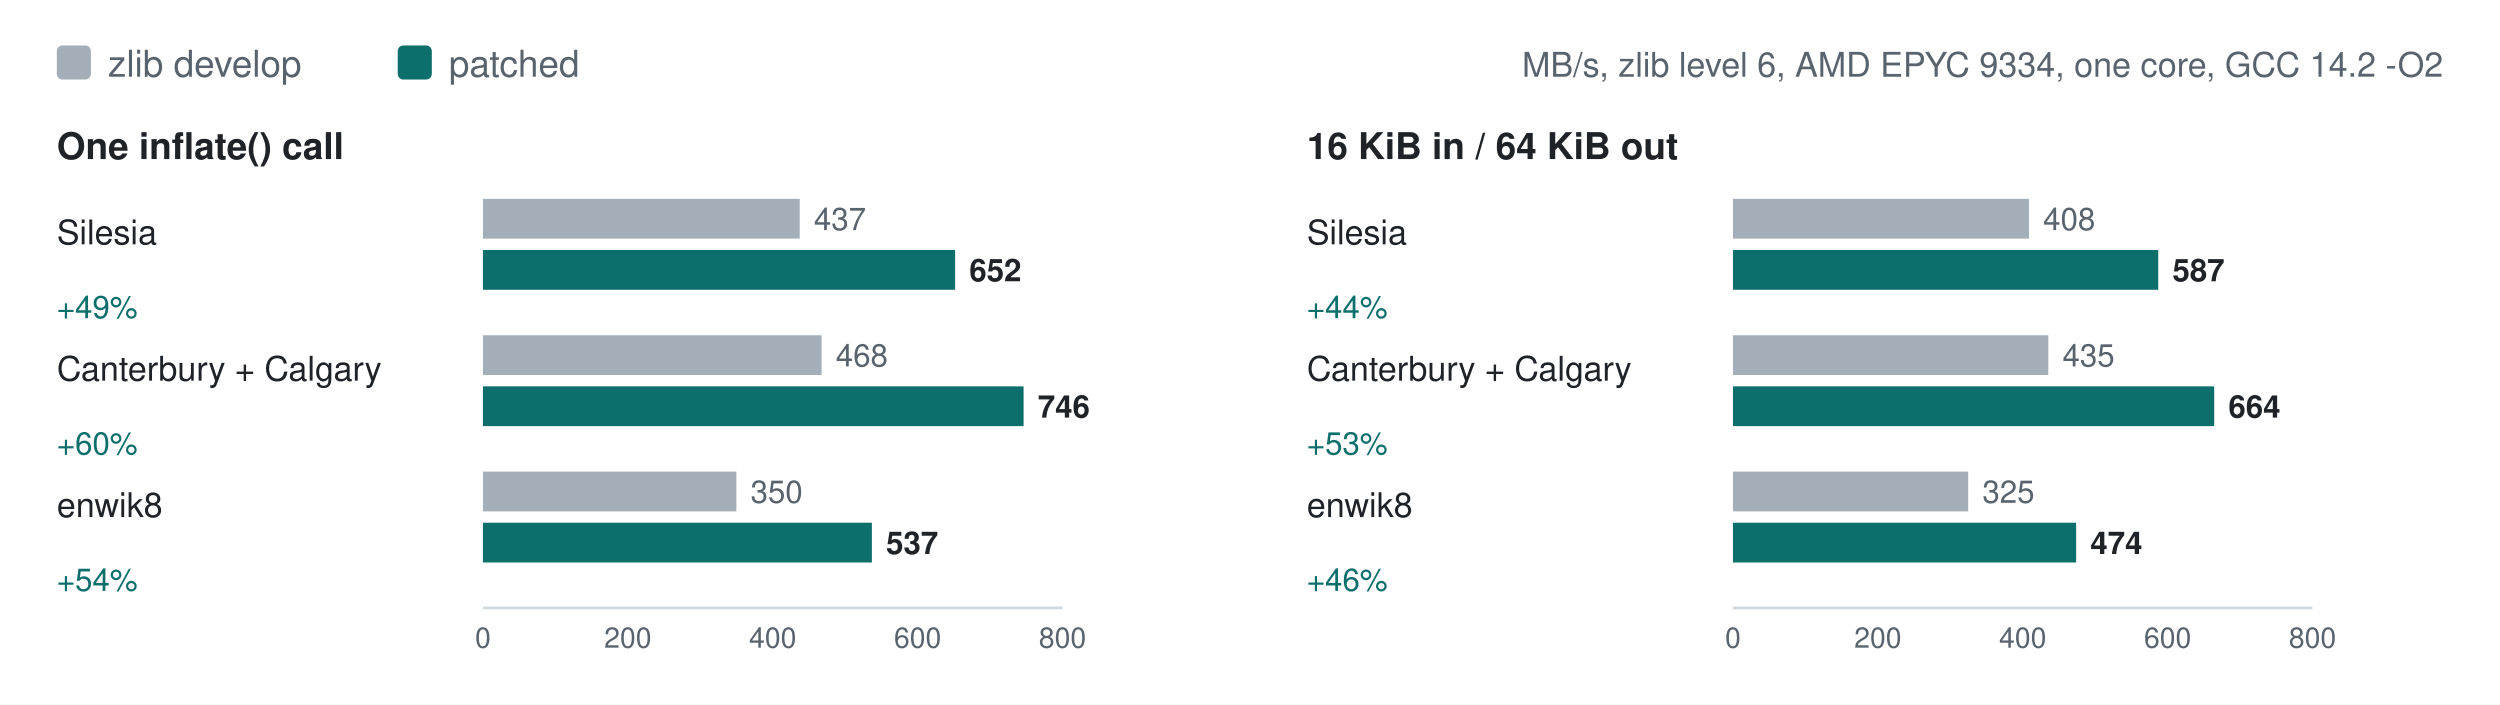
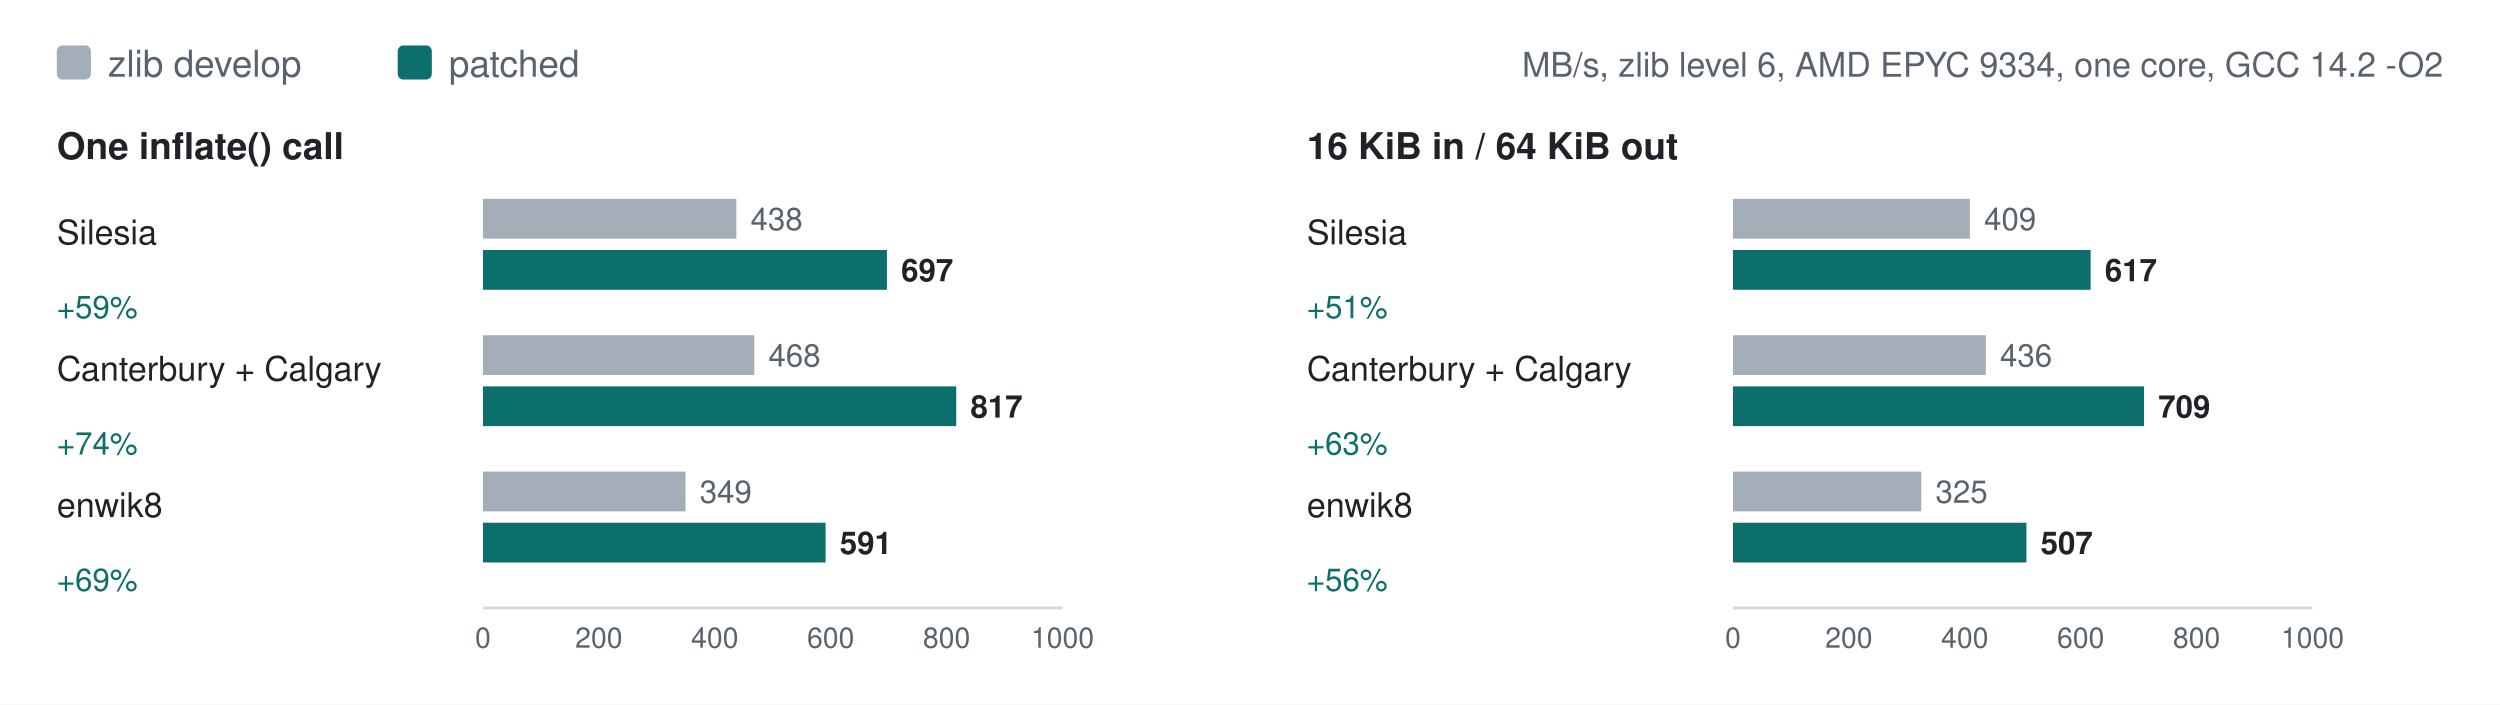
<svg xmlns="http://www.w3.org/2000/svg" width="880" height="248" viewBox="0 0 880 248" font-family="-apple-system, Segoe UI, Helvetica, Arial, sans-serif">
  <rect width="100%" height="100%" fill="#ffffff" />
  <rect x="20" y="16" width="12" height="12" rx="2" fill="#a3aeb8" />
  <text x="38" y="27" font-size="13" fill="#59636e">zlib develop</text>
  <rect x="140" y="16" width="12" height="12" rx="2" fill="#0c6f6c" />
  <text x="158" y="27" font-size="13" fill="#59636e">patched</text>
  <text x="860" y="27" font-size="12" fill="#59636e" text-anchor="end">MB/s, zlib level 6, AMD EPYC 9334, one core, GCC 14.2 -O2</text>
  <text x="20" y="56" font-size="13" font-weight="600" fill="#1f2328">One inflate() call</text>
  <text x="20" y="86" font-size="12" fill="#1f2328">Silesia</text>
-   <rect x="170" y="70" width="111.5" height="14" fill="#a3aeb8" />
-   <text x="286.5" y="81" font-size="11" fill="#59636e">437</text>
-   <rect x="170" y="88" width="166.2" height="14" fill="#0c6f6c" />
-   <text x="341.2" y="99" font-size="11" fill="#1f2328" font-weight="600">652</text>
-   <text x="20" y="112" font-size="11" fill="#0c6f6c">+49%</text>
+   <rect x="170" y="70" width="89.2" height="14" fill="#a3aeb8" />
+   <text x="264.2" y="81" font-size="11" fill="#59636e">438</text>
+   <rect x="170" y="88" width="142.2" height="14" fill="#0c6f6c" />
+   <text x="317.2" y="99" font-size="11" fill="#1f2328" font-weight="600">697</text>
+   <text x="20" y="112" font-size="11" fill="#0c6f6c">+59%</text>
  <text x="20" y="134" font-size="12" fill="#1f2328">Canterbury + Calgary</text>
-   <rect x="170" y="118" width="119.2" height="14" fill="#a3aeb8" />
-   <text x="294.2" y="129" font-size="11" fill="#59636e">468</text>
-   <rect x="170" y="136" width="190.3" height="14" fill="#0c6f6c" />
-   <text x="365.3" y="147" font-size="11" fill="#1f2328" font-weight="600">746</text>
-   <text x="20" y="160" font-size="11" fill="#0c6f6c">+60%</text>
+   <rect x="170" y="118" width="95.5" height="14" fill="#a3aeb8" />
+   <text x="270.5" y="129" font-size="11" fill="#59636e">468</text>
+   <rect x="170" y="136" width="166.6" height="14" fill="#0c6f6c" />
+   <text x="341.6" y="147" font-size="11" fill="#1f2328" font-weight="600">817</text>
+   <text x="20" y="160" font-size="11" fill="#0c6f6c">+74%</text>
  <text x="20" y="182" font-size="12" fill="#1f2328">enwik8</text>
-   <rect x="170" y="166" width="89.2" height="14" fill="#a3aeb8" />
-   <text x="264.2" y="177" font-size="11" fill="#59636e">350</text>
-   <rect x="170" y="184" width="136.9" height="14" fill="#0c6f6c" />
-   <text x="311.9" y="195" font-size="11" fill="#1f2328" font-weight="600">537</text>
-   <text x="20" y="208" font-size="11" fill="#0c6f6c">+54%</text>
+   <rect x="170" y="166" width="71.3" height="14" fill="#a3aeb8" />
+   <text x="246.3" y="177" font-size="11" fill="#59636e">349</text>
+   <rect x="170" y="184" width="120.6" height="14" fill="#0c6f6c" />
+   <text x="295.6" y="195" font-size="11" fill="#1f2328" font-weight="600">591</text>
+   <text x="20" y="208" font-size="11" fill="#0c6f6c">+69%</text>
  <line x1="170" y1="214" x2="374.0" y2="214" stroke="#d1d9e0" />
  <text x="170.0" y="228" font-size="10" fill="#59636e" text-anchor="middle">0</text>
-   <text x="221.0" y="228" font-size="10" fill="#59636e" text-anchor="middle">200</text>
-   <text x="272.0" y="228" font-size="10" fill="#59636e" text-anchor="middle">400</text>
-   <text x="323.0" y="228" font-size="10" fill="#59636e" text-anchor="middle">600</text>
-   <text x="374.0" y="228" font-size="10" fill="#59636e" text-anchor="middle">800</text>
+   <text x="210.8" y="228" font-size="10" fill="#59636e" text-anchor="middle">200</text>
+   <text x="251.6" y="228" font-size="10" fill="#59636e" text-anchor="middle">400</text>
+   <text x="292.4" y="228" font-size="10" fill="#59636e" text-anchor="middle">600</text>
+   <text x="333.2" y="228" font-size="10" fill="#59636e" text-anchor="middle">800</text>
+   <text x="374.0" y="228" font-size="10" fill="#59636e" text-anchor="middle">1000</text>
  <text x="460" y="56" font-size="13" font-weight="600" fill="#1f2328">16 KiB in / 64 KiB out</text>
  <text x="460" y="86" font-size="12" fill="#1f2328">Silesia</text>
-   <rect x="610" y="70" width="104.2" height="14" fill="#a3aeb8" />
-   <text x="719.2" y="81" font-size="11" fill="#59636e">408</text>
-   <rect x="610" y="88" width="149.7" height="14" fill="#0c6f6c" />
-   <text x="764.7" y="99" font-size="11" fill="#1f2328" font-weight="600">587</text>
-   <text x="460" y="112" font-size="11" fill="#0c6f6c">+44%</text>
+   <rect x="610" y="70" width="83.4" height="14" fill="#a3aeb8" />
+   <text x="698.4" y="81" font-size="11" fill="#59636e">409</text>
+   <rect x="610" y="88" width="125.9" height="14" fill="#0c6f6c" />
+   <text x="740.9" y="99" font-size="11" fill="#1f2328" font-weight="600">617</text>
+   <text x="460" y="112" font-size="11" fill="#0c6f6c">+51%</text>
  <text x="460" y="134" font-size="12" fill="#1f2328">Canterbury + Calgary</text>
-   <rect x="610" y="118" width="111.0" height="14" fill="#a3aeb8" />
-   <text x="726.0" y="129" font-size="11" fill="#59636e">435</text>
-   <rect x="610" y="136" width="169.4" height="14" fill="#0c6f6c" />
-   <text x="784.4" y="147" font-size="11" fill="#1f2328" font-weight="600">664</text>
-   <text x="460" y="160" font-size="11" fill="#0c6f6c">+53%</text>
+   <rect x="610" y="118" width="89.0" height="14" fill="#a3aeb8" />
+   <text x="704.0" y="129" font-size="11" fill="#59636e">436</text>
+   <rect x="610" y="136" width="144.7" height="14" fill="#0c6f6c" />
+   <text x="759.7" y="147" font-size="11" fill="#1f2328" font-weight="600">709</text>
+   <text x="460" y="160" font-size="11" fill="#0c6f6c">+63%</text>
  <text x="460" y="182" font-size="12" fill="#1f2328">enwik8</text>
-   <rect x="610" y="166" width="82.8" height="14" fill="#a3aeb8" />
-   <text x="697.8" y="177" font-size="11" fill="#59636e">325</text>
-   <rect x="610" y="184" width="120.8" height="14" fill="#0c6f6c" />
-   <text x="735.8" y="195" font-size="11" fill="#1f2328" font-weight="600">474</text>
-   <text x="460" y="208" font-size="11" fill="#0c6f6c">+46%</text>
+   <rect x="610" y="166" width="66.3" height="14" fill="#a3aeb8" />
+   <text x="681.3" y="177" font-size="11" fill="#59636e">325</text>
+   <rect x="610" y="184" width="103.3" height="14" fill="#0c6f6c" />
+   <text x="718.3" y="195" font-size="11" fill="#1f2328" font-weight="600">507</text>
+   <text x="460" y="208" font-size="11" fill="#0c6f6c">+56%</text>
  <line x1="610" y1="214" x2="814.0" y2="214" stroke="#d1d9e0" />
  <text x="610.0" y="228" font-size="10" fill="#59636e" text-anchor="middle">0</text>
-   <text x="661.0" y="228" font-size="10" fill="#59636e" text-anchor="middle">200</text>
-   <text x="712.0" y="228" font-size="10" fill="#59636e" text-anchor="middle">400</text>
-   <text x="763.0" y="228" font-size="10" fill="#59636e" text-anchor="middle">600</text>
-   <text x="814.0" y="228" font-size="10" fill="#59636e" text-anchor="middle">800</text>
+   <text x="650.8" y="228" font-size="10" fill="#59636e" text-anchor="middle">200</text>
+   <text x="691.6" y="228" font-size="10" fill="#59636e" text-anchor="middle">400</text>
+   <text x="732.4" y="228" font-size="10" fill="#59636e" text-anchor="middle">600</text>
+   <text x="773.2" y="228" font-size="10" fill="#59636e" text-anchor="middle">800</text>
+   <text x="814.0" y="228" font-size="10" fill="#59636e" text-anchor="middle">1000</text>
</svg>
